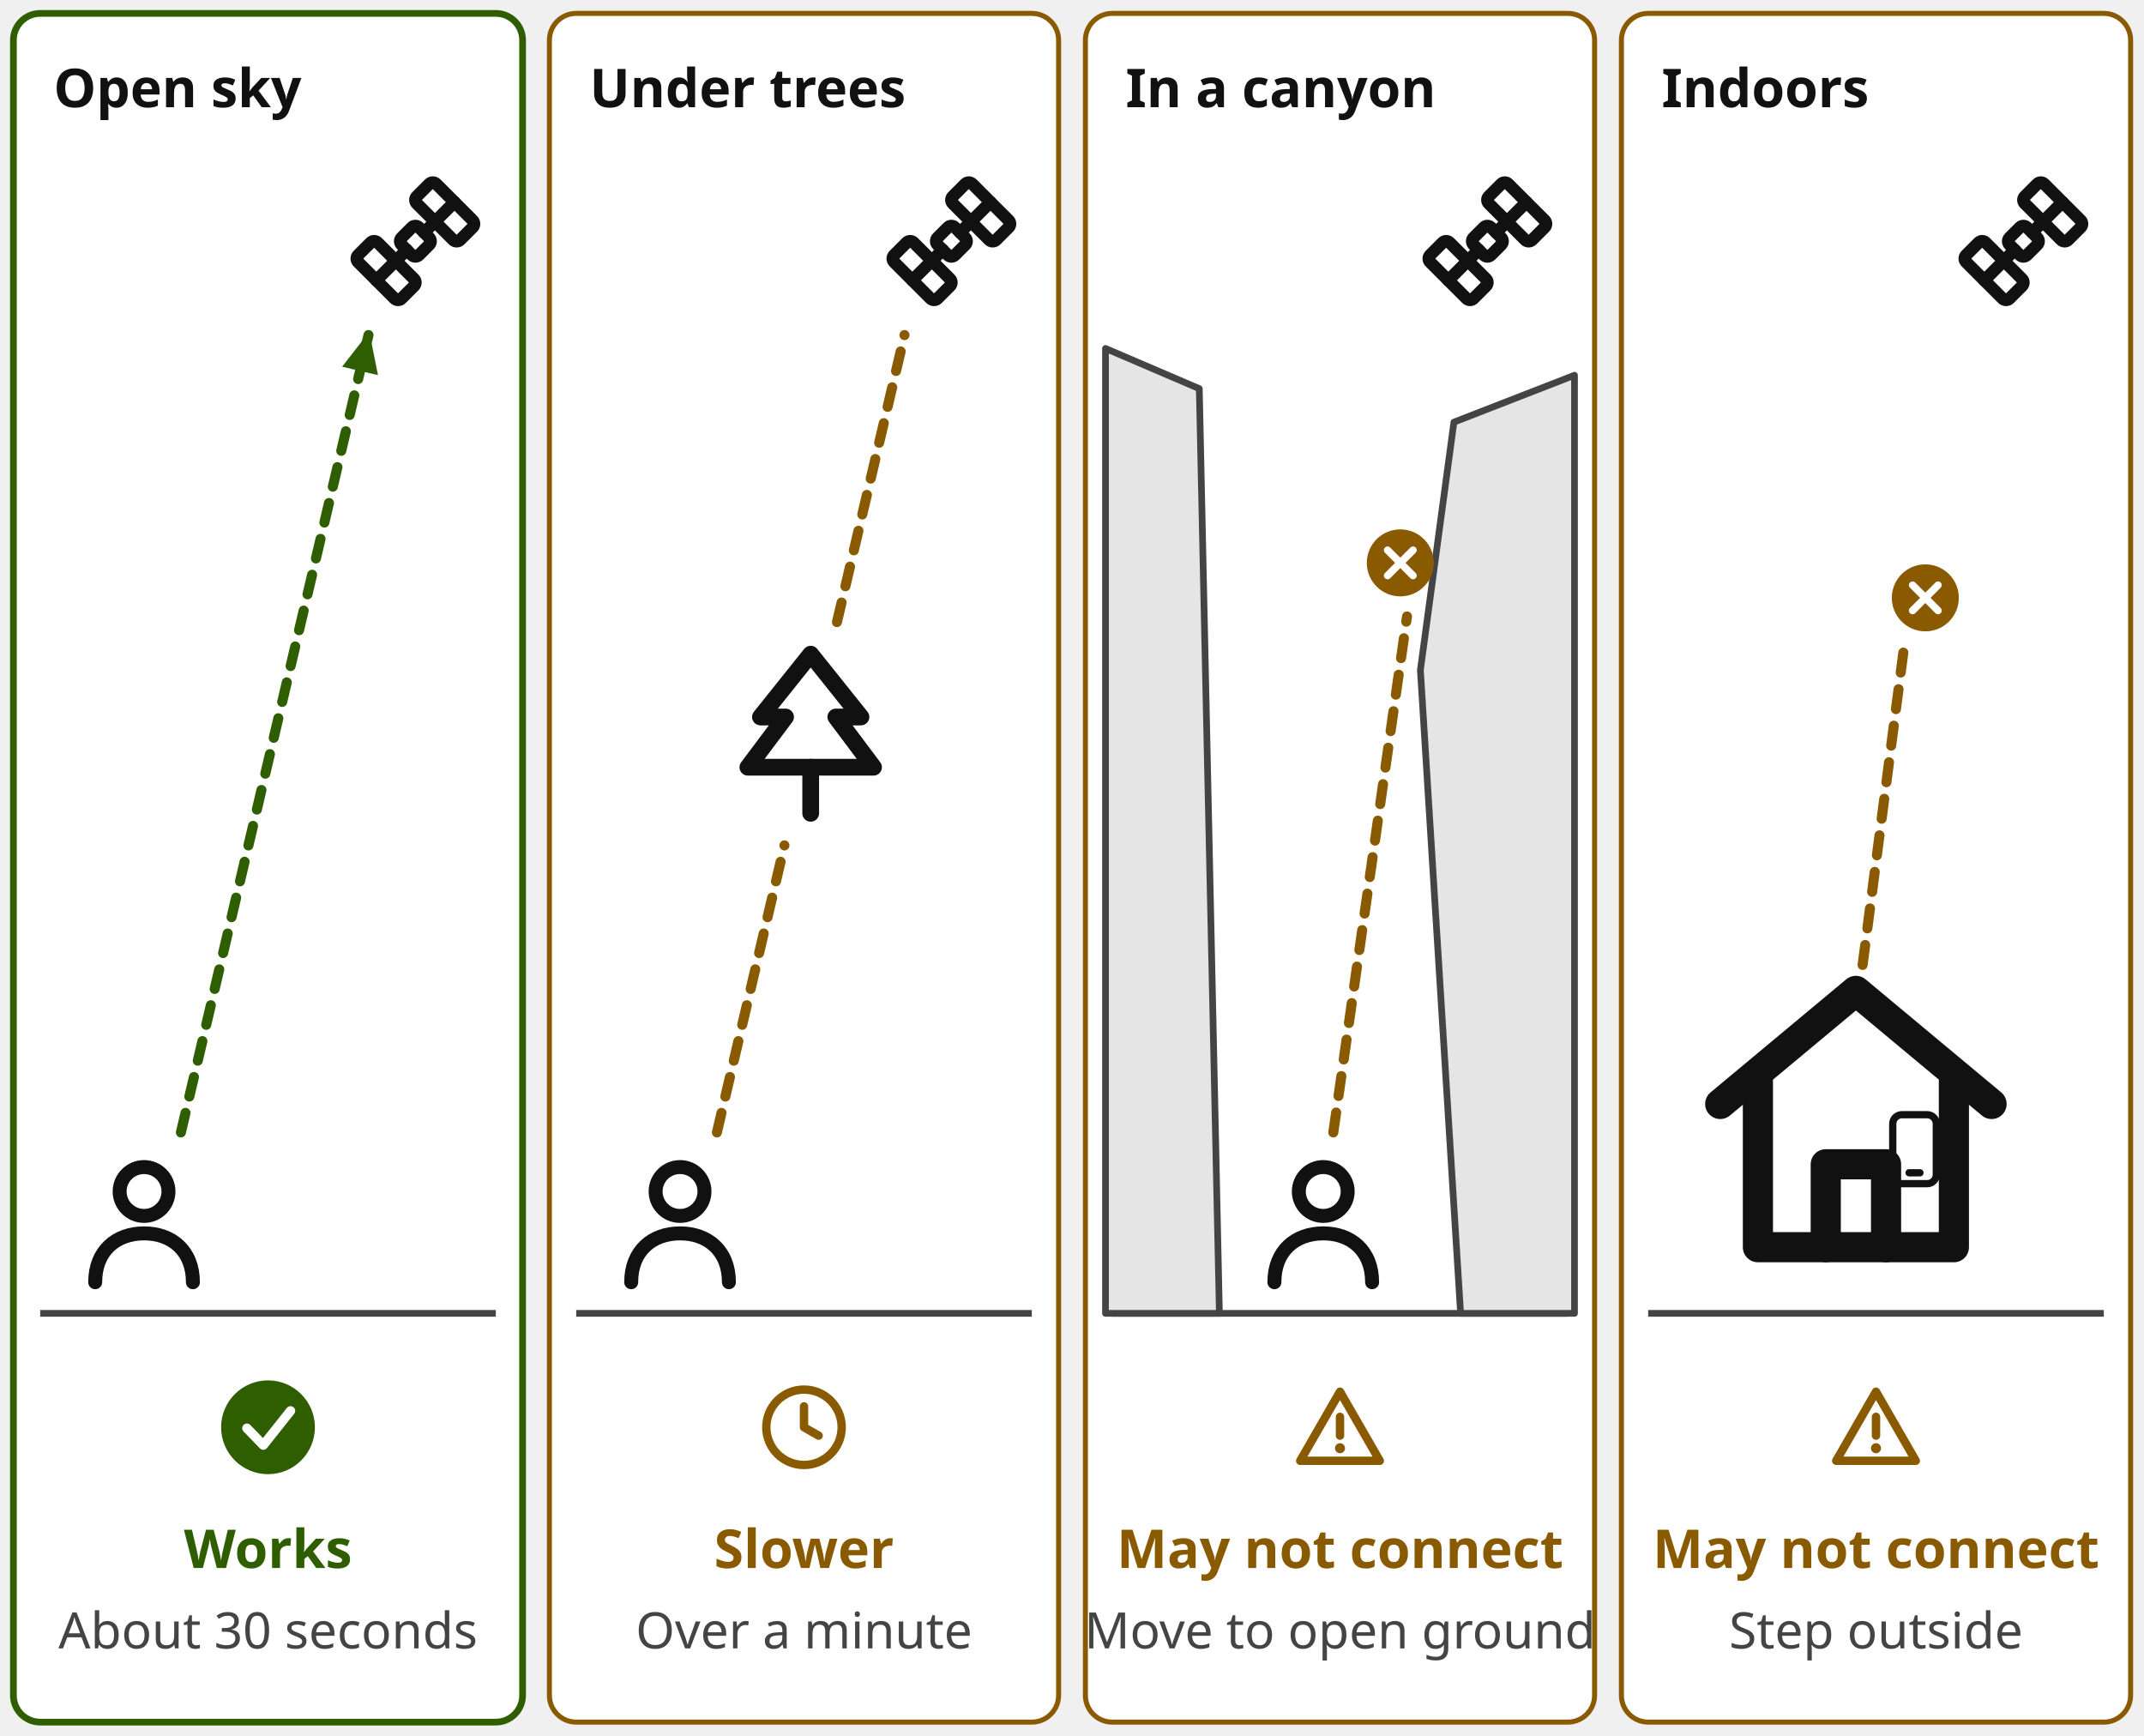
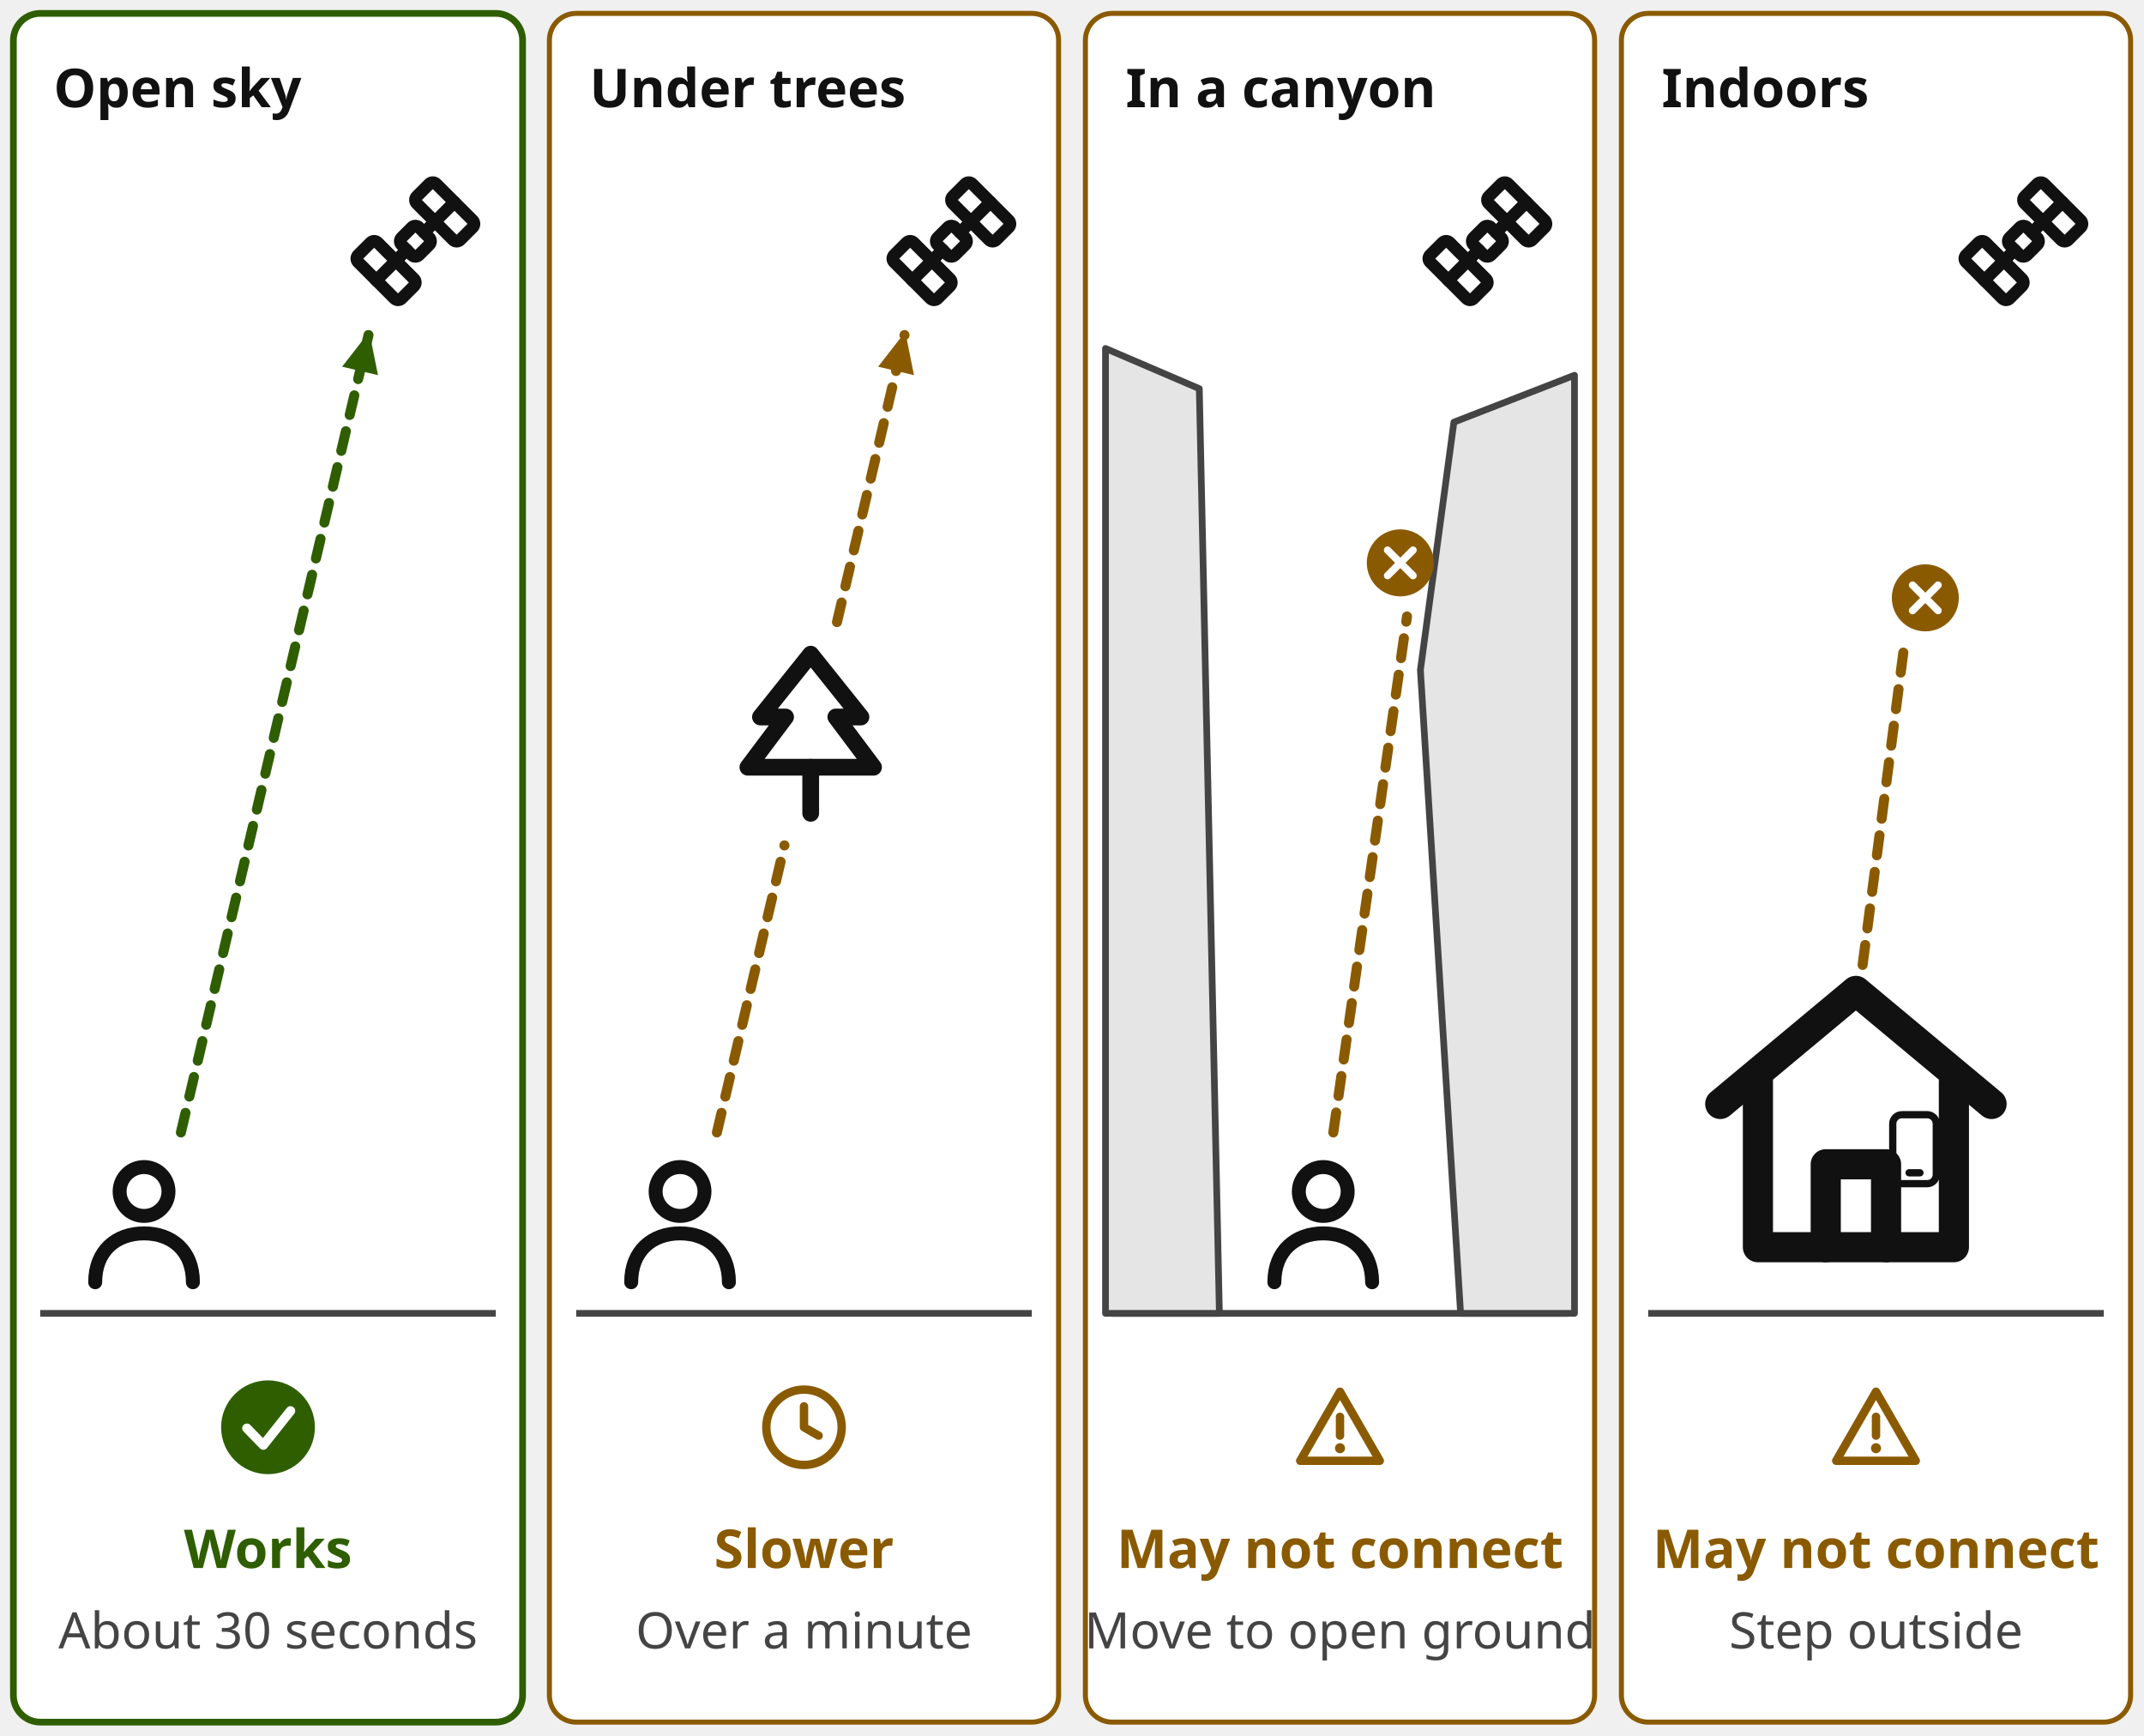
<svg xmlns="http://www.w3.org/2000/svg" viewBox="0 0 640 518" width="640" height="518">
  <rect x="4" y="4" width="152" height="510" rx="8" fill="#FFFFFF" stroke="#2F5E00" stroke-width="2" />
  <text x="16" y="32" font-family="IBM Plex Sans" font-size="16" font-weight="700" fill="#111111" text-anchor="start">Open sky</text>
  <g transform="translate(102 50) scale(1.8333)" fill="none" stroke="#111111" stroke-width="2" stroke-linecap="round" stroke-linejoin="round">
    <g transform="rotate(-45 12 12)">
      <rect x="10" y="10" width="4" height="4" rx="0.8" />
      <rect x="3" y="7" width="4.5" height="10" rx="0.8" />
      <rect x="16.5" y="7" width="4.5" height="10" rx="0.8" />
      <path d="M7.5 12 H10 M14 12 H16.5 M3 12 H7.5 M16.5 12 H21" />
    </g>
  </g>
  <line x1="12" y1="392" x2="148" y2="392" stroke="#444444" stroke-width="2" fill="none" />
  <g transform="translate(18 340) scale(2.0833)" fill="none" stroke="#111111" stroke-width="2" stroke-linecap="round" stroke-linejoin="round">
    <circle cx="12" cy="7.5" r="3.5" />
    <path d="M5 20.5 C5 16 8 13.5 12 13.5 C16 13.5 19 16 19 20.5" />
  </g>
  <line x1="54" y1="338" x2="110" y2="100" stroke="#2F5E00" stroke-width="3" stroke-linecap="round" stroke-dasharray="6 5" fill="none" />
  <g fill="black" fill-opacity="1" fill-rule="nonzero" stroke="none" stroke-width="1" stroke-linecap="butt" stroke-linejoin="miter" stroke-miterlimit="4" stroke-dasharray="none" stroke-dashoffset="0" stroke-opacity="1" transform="translate(110,100) rotate(-76.759) translate(-12,-7)">
    <path d="M1 1.5 L13 7 L1 12.5 Z" fill="#2F5E00" />
  </g>
  <circle cx="80" cy="426" r="14" fill="#2F5E00" />
  <path d="M73.7 426.28 L78.6 431.32 L86.72 421.1" fill="none" stroke="#FFFFFF" stroke-width="2.8" stroke-linecap="round" stroke-linejoin="round" />
  <text x="80" y="468" font-family="IBM Plex Sans" font-size="16" font-weight="700" fill="#2F5E00" text-anchor="middle">Works</text>
  <text x="80" y="492" font-family="IBM Plex Sans" font-size="15" font-weight="400" fill="#444444" text-anchor="middle">About 30 seconds</text>
  <rect x="164" y="4" width="152" height="510" rx="8" fill="#FFFFFF" stroke="#8A5A00" stroke-width="1.5" />
  <text x="176" y="32" font-family="IBM Plex Sans" font-size="16" font-weight="700" fill="#111111" text-anchor="start">Under trees</text>
  <g transform="translate(262 50) scale(1.8333)" fill="none" stroke="#111111" stroke-width="2" stroke-linecap="round" stroke-linejoin="round">
    <g transform="rotate(-45 12 12)">
      <rect x="10" y="10" width="4" height="4" rx="0.8" />
      <rect x="3" y="7" width="4.5" height="10" rx="0.8" />
      <rect x="16.5" y="7" width="4.5" height="10" rx="0.8" />
      <path d="M7.5 12 H10 M14 12 H16.5 M3 12 H7.5 M16.5 12 H21" />
    </g>
  </g>
  <line x1="172" y1="392" x2="308" y2="392" stroke="#444444" stroke-width="2" fill="none" />
  <g transform="translate(178 340) scale(2.0833)" fill="none" stroke="#111111" stroke-width="2" stroke-linecap="round" stroke-linejoin="round">
    <circle cx="12" cy="7.5" r="3.5" />
    <path d="M5 20.5 C5 16 8 13.5 12 13.5 C16 13.5 19 16 19 20.5" />
  </g>
  <g transform="translate(212 189) scale(2.5)" fill="none" stroke="#111111" stroke-width="2" stroke-linecap="round" stroke-linejoin="round">
    <path d="M12 2.5 L18 10 H15 L19.5 16 H4.5 L9 10 H6 Z" />
    <path d="M12 16 V21.5" />
  </g>
  <line x1="214" y1="338" x2="234.16" y2="252.32" stroke="#8A5A00" stroke-width="3" stroke-linecap="round" stroke-dasharray="6 5" fill="none" />
  <line x1="249.84" y1="185.68" x2="270" y2="100" stroke="#8A5A00" stroke-width="3" stroke-linecap="round" stroke-dasharray="6 5" fill="none" />
+   <g fill="black" fill-opacity="1" fill-rule="nonzero" stroke="none" stroke-width="1" stroke-linecap="butt" stroke-linejoin="miter" stroke-miterlimit="4" stroke-dasharray="none" stroke-dashoffset="0" stroke-opacity="1" transform="translate(270,100) rotate(-76.759) translate(-12,-7)">
+     <path d="M1 1.5 L13 7 L1 12.5 Z" fill="#8A5A00" />
+   </g>
  <g transform="translate(225 411) scale(1.25)" fill="none" stroke="#8A5A00" stroke-width="2" stroke-linecap="round" stroke-linejoin="round">
    <circle cx="12" cy="12" r="9" />
    <path d="M12 7 V12 L15.5 14" />
  </g>
  <text x="240" y="468" font-family="IBM Plex Sans" font-size="16" font-weight="700" fill="#8A5A00" text-anchor="middle">Slower</text>
  <text x="240" y="492" font-family="IBM Plex Sans" font-size="15" font-weight="400" fill="#444444" text-anchor="middle">Over a minute</text>
  <rect x="324" y="4" width="152" height="510" rx="8" fill="#FFFFFF" stroke="#8A5A00" stroke-width="1.5" />
  <text x="336" y="32" font-family="IBM Plex Sans" font-size="16" font-weight="700" fill="#111111" text-anchor="start">In a canyon</text>
  <g transform="translate(422 50) scale(1.8333)" fill="none" stroke="#111111" stroke-width="2" stroke-linecap="round" stroke-linejoin="round">
    <g transform="rotate(-45 12 12)">
      <rect x="10" y="10" width="4" height="4" rx="0.8" />
      <rect x="3" y="7" width="4.5" height="10" rx="0.8" />
      <rect x="16.5" y="7" width="4.5" height="10" rx="0.8" />
      <path d="M7.5 12 H10 M14 12 H16.5 M3 12 H7.5 M16.5 12 H21" />
    </g>
  </g>
  <line x1="332" y1="392" x2="468" y2="392" stroke="#444444" stroke-width="2" fill="none" />
  <g transform="translate(370 340) scale(2.0833)" fill="none" stroke="#111111" stroke-width="2" stroke-linecap="round" stroke-linejoin="round">
    <circle cx="12" cy="7.5" r="3.5" />
    <path d="M5 20.5 C5 16 8 13.5 12 13.5 C16 13.5 19 16 19 20.5" />
  </g>
  <path d="M330 392 L330 104 L358 116 L364 392 Z" fill="#E5E5E5" stroke="#444444" stroke-width="2" stroke-linejoin="round" />
  <path d="M470 392 L470 112 L434 126 L424 200 L436 392 Z" fill="#E5E5E5" stroke="#444444" stroke-width="2" stroke-linejoin="round" />
  <line x1="398" y1="338" x2="420" y2="184" stroke="#8A5A00" stroke-width="3" stroke-linecap="round" stroke-dasharray="6 5" fill="none" />
  <circle cx="418" cy="168" r="10" fill="#8A5A00" />
  <path d="M414.2 164.2 L421.8 171.8 M421.8 164.2 L414.2 171.8" fill="none" stroke="#FFFFFF" stroke-width="2.2" stroke-linecap="round" />
  <g transform="translate(385 411) scale(1.25)" fill="none" stroke="#8A5A00" stroke-width="2" stroke-linecap="round" stroke-linejoin="round">
    <path d="M12 3.5 L21.5 20 H2.5 Z" />
    <path d="M12 9.5 V14" />
    <circle cx="12" cy="17" r="1.2" fill="#8A5A00" stroke="none" />
  </g>
  <text x="400" y="468" font-family="IBM Plex Sans" font-size="16" font-weight="700" fill="#8A5A00" text-anchor="middle">May not connect</text>
  <text x="400" y="492" font-family="IBM Plex Sans" font-size="15" font-weight="400" fill="#444444" text-anchor="middle">Move to open ground</text>
  <rect x="484" y="4" width="152" height="510" rx="8" fill="#FFFFFF" stroke="#8A5A00" stroke-width="1.5" />
  <text x="496" y="32" font-family="IBM Plex Sans" font-size="16" font-weight="700" fill="#111111" text-anchor="start">Indoors</text>
  <g transform="translate(582 50) scale(1.8333)" fill="none" stroke="#111111" stroke-width="2" stroke-linecap="round" stroke-linejoin="round">
    <g transform="rotate(-45 12 12)">
      <rect x="10" y="10" width="4" height="4" rx="0.8" />
      <rect x="3" y="7" width="4.5" height="10" rx="0.8" />
      <rect x="16.5" y="7" width="4.5" height="10" rx="0.8" />
      <path d="M7.5 12 H10 M14 12 H16.5 M3 12 H7.5 M16.5 12 H21" />
    </g>
  </g>
  <line x1="492" y1="392" x2="628" y2="392" stroke="#444444" stroke-width="2" fill="none" />
  <g transform="translate(500 280) scale(4.5)" fill="none" stroke="#111111" stroke-width="2" stroke-linecap="round" stroke-linejoin="round">
    <path d="M3 11 L12 3.5 L21 11" />
    <path d="M5.5 9.5 V20.5 H18.5 V9.5" />
    <path d="M10 20.5 V15 H14 V20.5" />
  </g>
  <g transform="translate(558.5 330) scale(1.0833)" fill="none" stroke="#111111" stroke-width="2" stroke-linecap="round" stroke-linejoin="round">
    <rect x="6" y="2.5" width="12" height="19" rx="2.5" />
    <path d="M10.5 18.5 H13.5" />
  </g>
  <line x1="556" y1="288" x2="568.72" y2="190.44" stroke="#8A5A00" stroke-width="3" stroke-linecap="round" stroke-dasharray="6 5" fill="none" />
  <circle cx="574.72" cy="178.44" r="10" fill="#8A5A00" />
  <path d="M570.92 174.64 L578.52 182.24 M578.52 174.64 L570.92 182.24" fill="none" stroke="#FFFFFF" stroke-width="2.2" stroke-linecap="round" />
  <g transform="translate(545 411) scale(1.25)" fill="none" stroke="#8A5A00" stroke-width="2" stroke-linecap="round" stroke-linejoin="round">
    <path d="M12 3.5 L21.5 20 H2.5 Z" />
    <path d="M12 9.5 V14" />
    <circle cx="12" cy="17" r="1.2" fill="#8A5A00" stroke="none" />
  </g>
  <text x="560" y="468" font-family="IBM Plex Sans" font-size="16" font-weight="700" fill="#8A5A00" text-anchor="middle">May not connect</text>
  <text x="560" y="492" font-family="IBM Plex Sans" font-size="15" font-weight="400" fill="#444444" text-anchor="middle">Step outside</text>
</svg>
